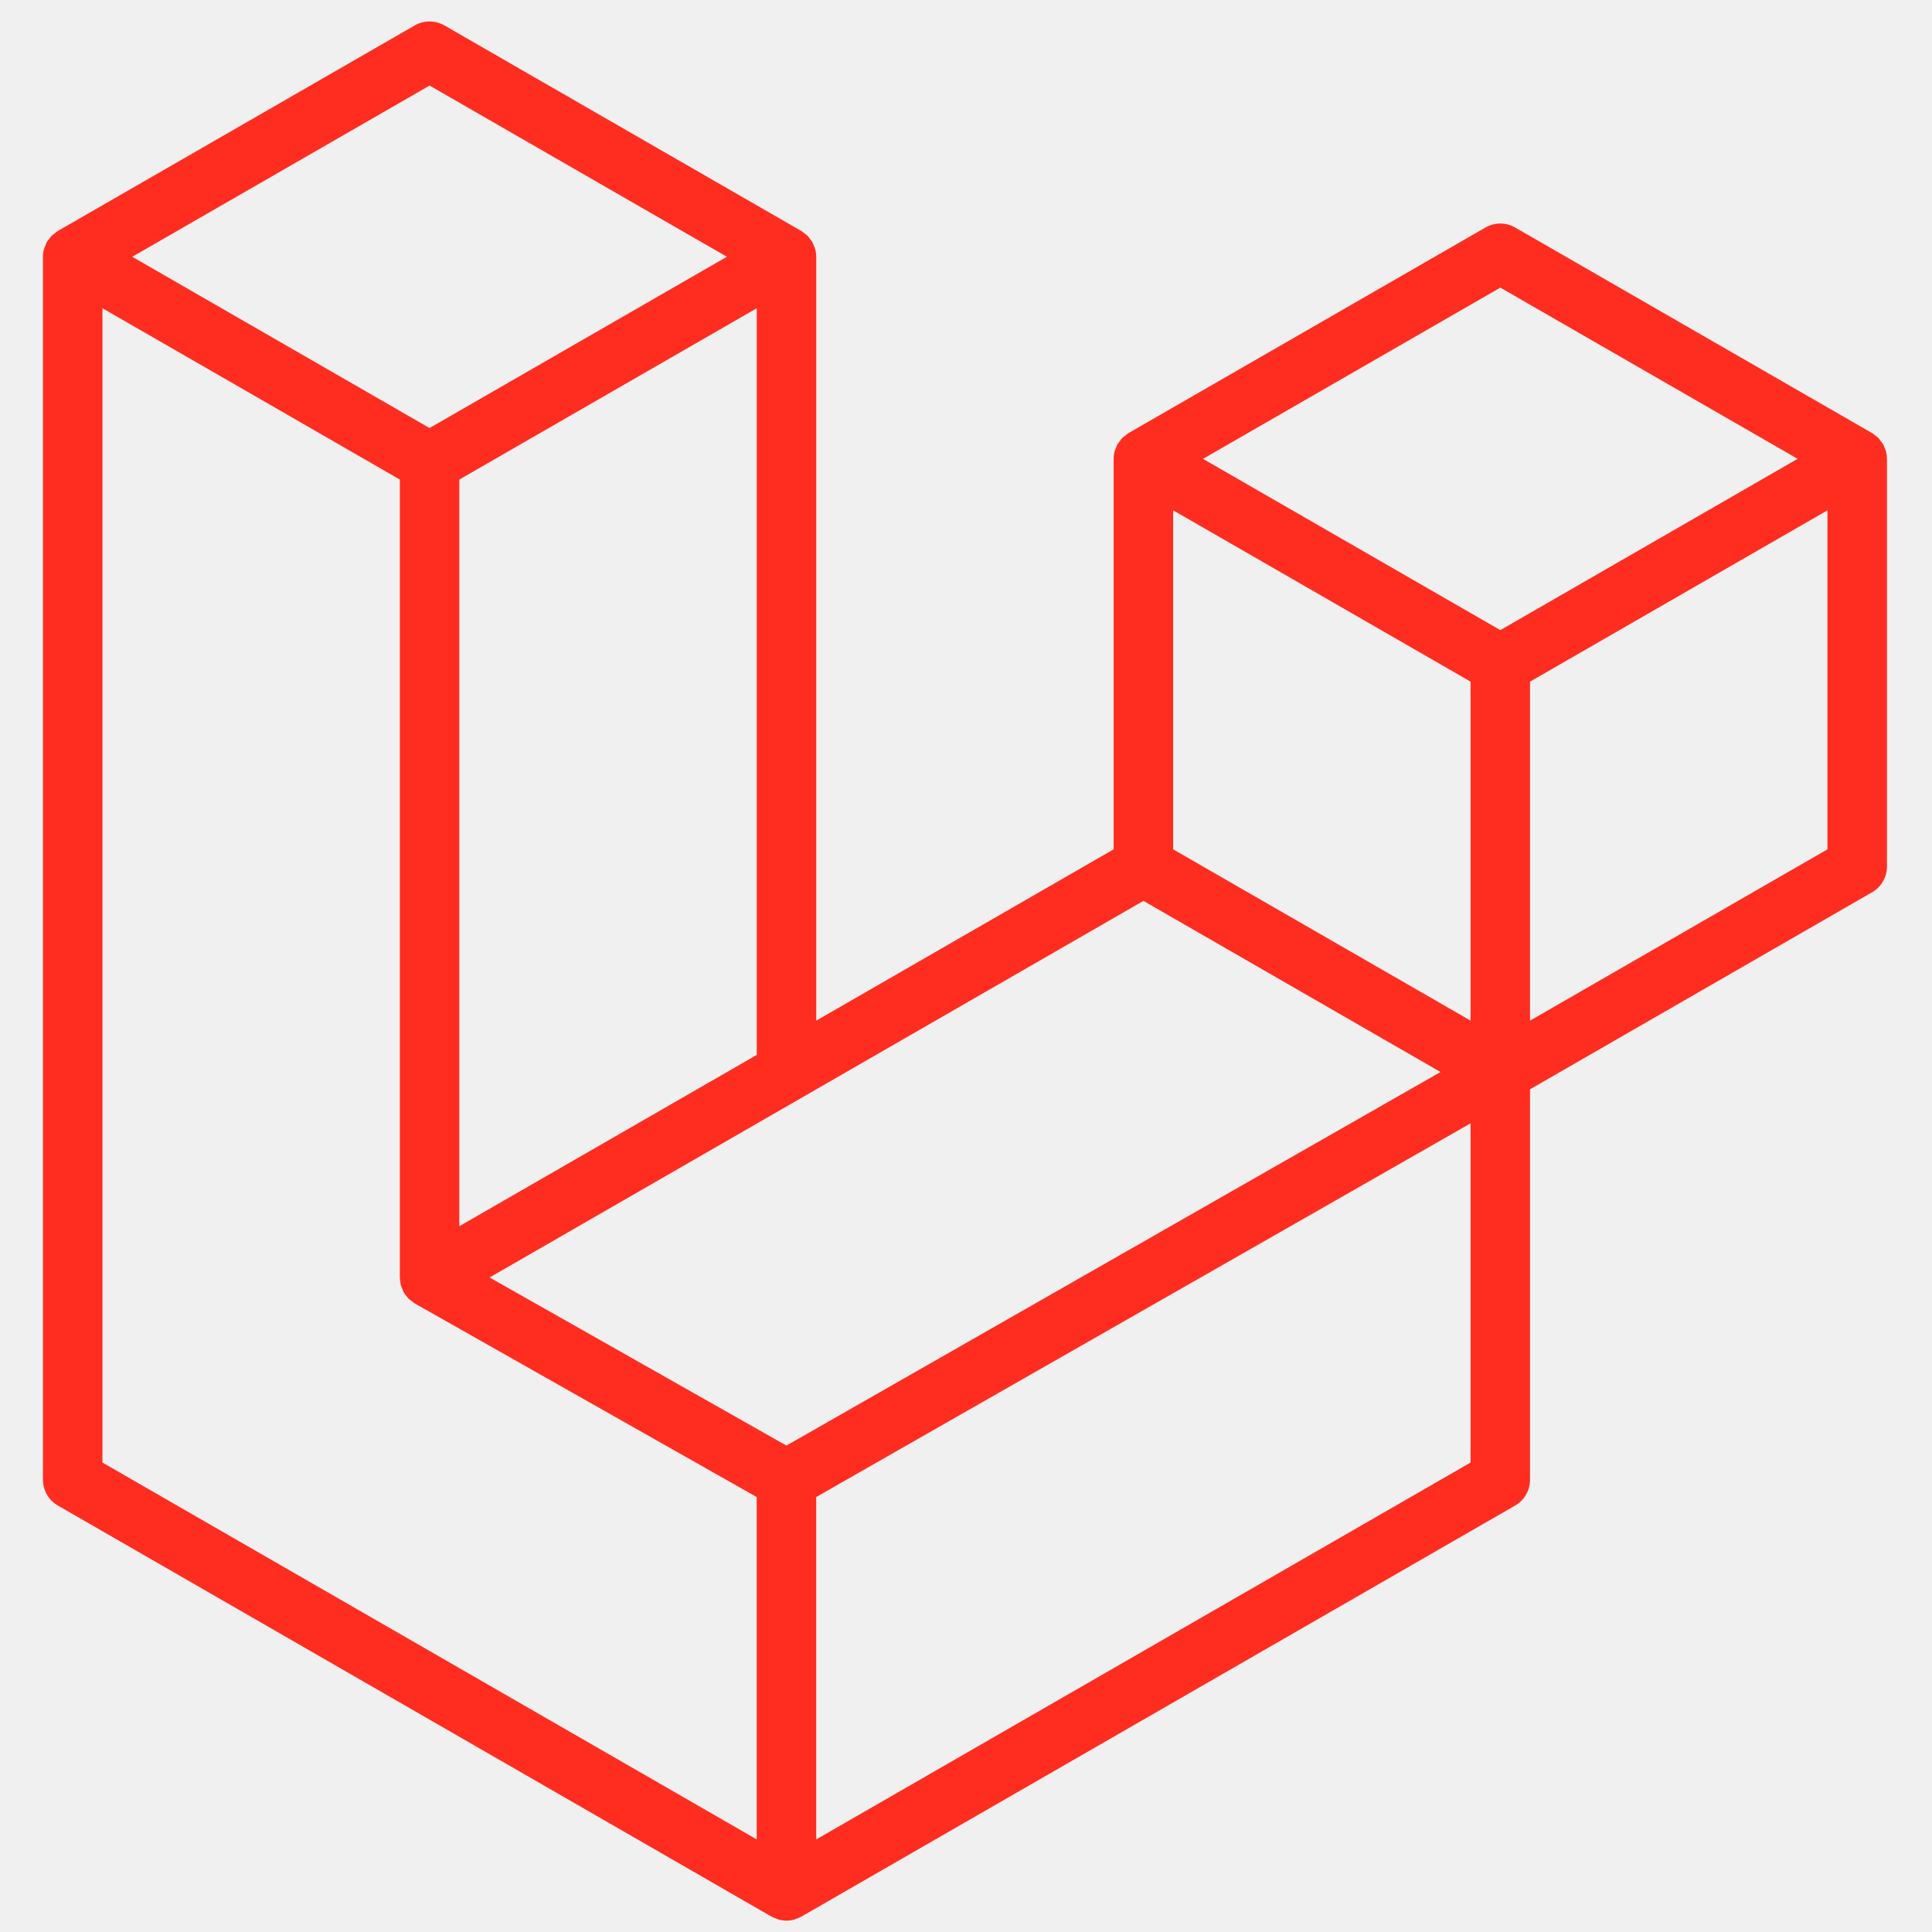
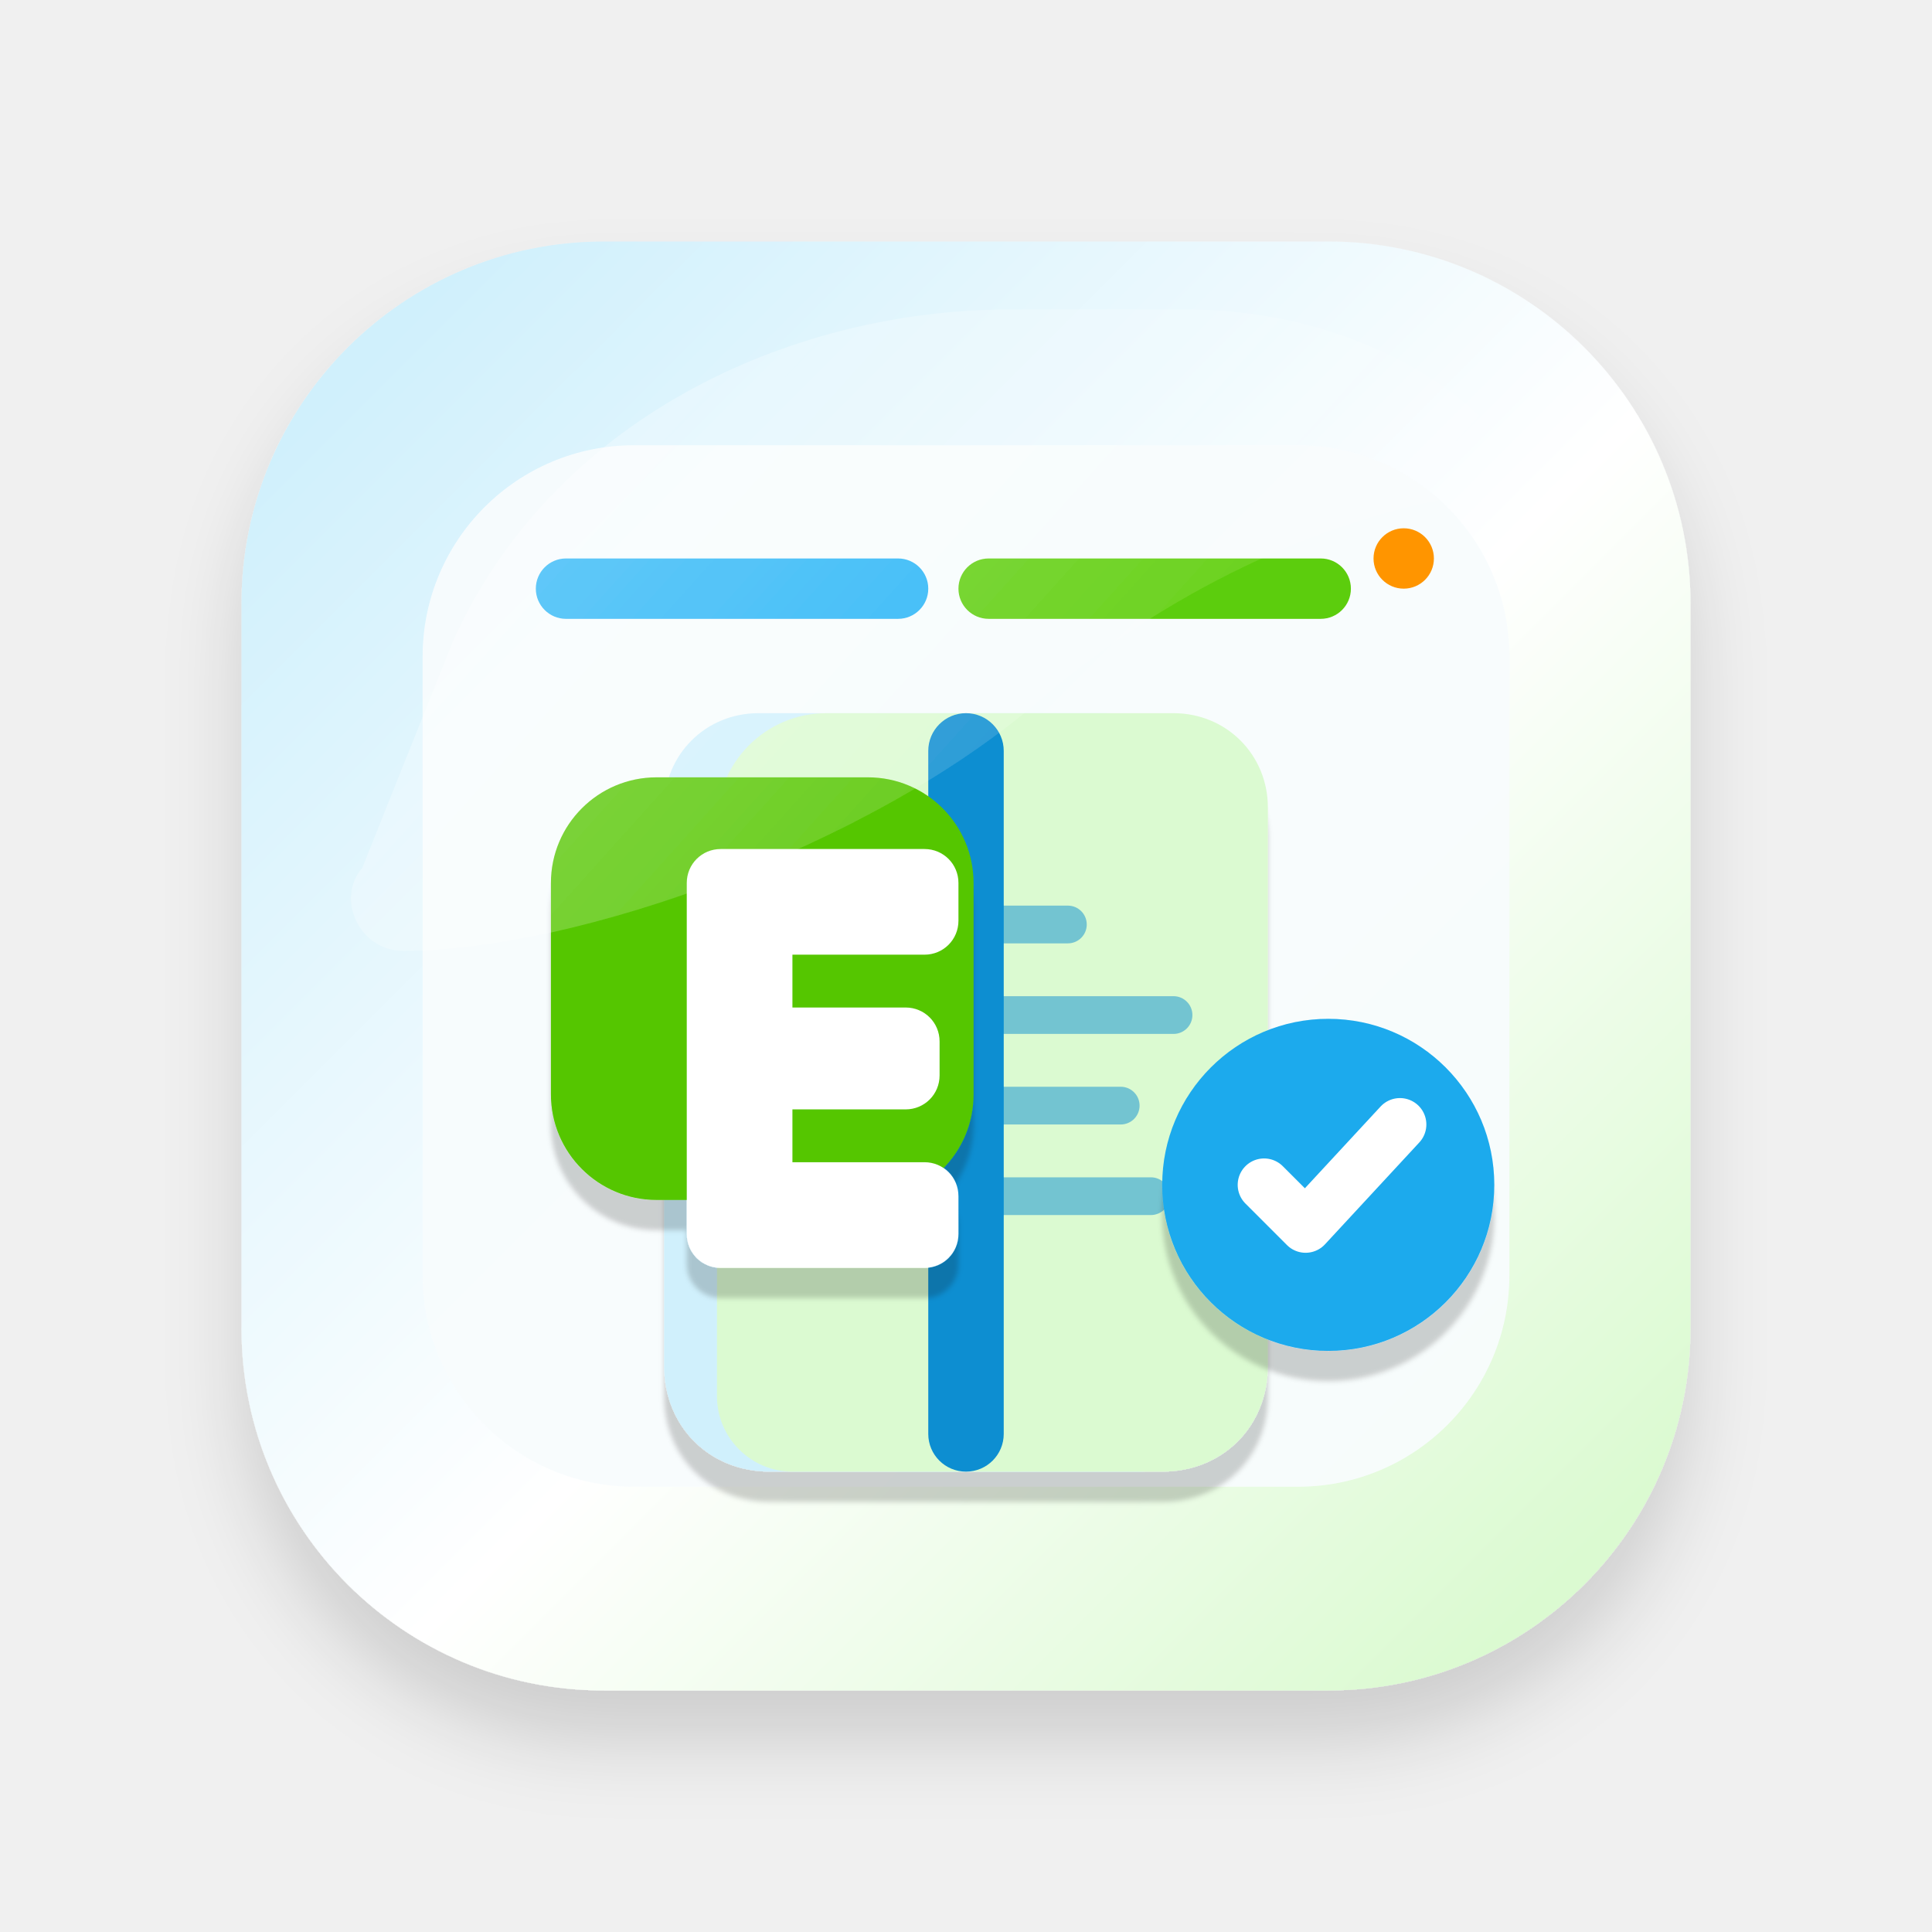
- <svg xmlns="http://www.w3.org/2000/svg" width="166" height="166" viewBox="0 0 166 166" fill="none">
-   <path fill-rule="evenodd" clip-rule="evenodd" d="M162.041 38.759C162.099 38.977 162.129 39.201 162.13 39.426V74.452C162.13 74.902 162.011 75.344 161.786 75.733C161.561 76.122 161.237 76.444 160.847 76.668L131.462 93.594V127.141C131.462 128.054 130.977 128.897 130.186 129.357L68.847 164.683C68.707 164.763 68.554 164.814 68.401 164.868C68.343 164.887 68.289 164.922 68.228 164.938C67.8 165.051 67.349 165.051 66.92 164.938C66.85 164.919 66.786 164.881 66.719 164.855C66.579 164.804 66.432 164.76 66.298 164.683L4.972 129.357C4.583 129.133 4.259 128.81 4.034 128.421C3.808 128.032 3.69 127.591 3.689 127.141L3.689 22.063C3.689 21.834 3.721 21.61 3.779 21.393C3.798 21.32 3.843 21.253 3.868 21.179C3.916 21.045 3.961 20.908 4.031 20.783C4.079 20.7 4.149 20.633 4.206 20.557C4.28 20.454 4.347 20.349 4.433 20.26C4.506 20.186 4.602 20.132 4.685 20.068C4.778 19.992 4.861 19.909 4.966 19.848L35.633 2.185C36.022 1.961 36.462 1.844 36.91 1.844C37.358 1.844 37.798 1.961 38.186 2.185L68.851 19.848H68.857C68.959 19.912 69.045 19.992 69.138 20.065C69.221 20.129 69.313 20.186 69.387 20.257C69.476 20.349 69.54 20.454 69.616 20.557C69.671 20.633 69.744 20.7 69.789 20.783C69.862 20.911 69.904 21.045 69.955 21.179C69.98 21.253 70.025 21.32 70.044 21.396C70.103 21.614 70.133 21.838 70.133 22.063V87.694L95.686 72.974V39.423C95.686 39.2 95.718 38.973 95.775 38.759C95.798 38.683 95.839 38.615 95.865 38.542C95.916 38.408 95.96 38.271 96.031 38.146C96.079 38.063 96.149 37.996 96.203 37.92C96.279 37.818 96.343 37.712 96.433 37.623C96.506 37.549 96.599 37.495 96.681 37.431C96.777 37.355 96.86 37.272 96.962 37.211L127.633 19.548C128.021 19.324 128.461 19.206 128.91 19.206C129.358 19.206 129.798 19.324 130.186 19.548L160.85 37.211C160.959 37.275 161.042 37.355 161.137 37.428C161.217 37.492 161.31 37.549 161.383 37.62C161.473 37.712 161.536 37.818 161.613 37.92C161.67 37.996 161.741 38.063 161.785 38.146C161.859 38.271 161.9 38.408 161.951 38.542C161.98 38.615 162.021 38.683 162.041 38.759ZM157.018 72.974V43.848L146.287 50.028L131.462 58.568V87.694L157.021 72.974H157.018ZM126.354 125.663V96.518L111.771 104.85L70.13 128.626V158.046L126.354 125.663ZM8.801 26.485V125.663L65.018 158.043V128.629L35.649 112L35.64 111.994L35.627 111.988C35.528 111.93 35.445 111.847 35.353 111.777C35.273 111.713 35.18 111.662 35.11 111.592L35.104 111.582C35.021 111.502 34.963 111.403 34.893 111.314C34.829 111.228 34.753 111.154 34.702 111.065L34.699 111.055C34.641 110.96 34.606 110.845 34.565 110.736C34.523 110.64 34.469 110.551 34.443 110.449C34.411 110.328 34.405 110.197 34.392 110.072C34.379 109.976 34.354 109.881 34.354 109.785V109.778V41.205L19.532 32.662L8.801 26.485ZM36.913 7.35L11.364 22.063L36.907 36.777L62.453 22.06L36.907 7.35H36.913ZM50.2 99.174L65.022 90.637V26.485L54.291 32.665L39.466 41.205V105.357L50.2 99.174ZM128.91 24.713L103.363 39.426L128.91 54.14L154.453 39.423L128.91 24.713ZM126.354 58.568L111.529 50.028L100.798 43.848V72.974L115.619 81.511L126.354 87.694V58.568ZM67.571 124.205L105.042 102.803L123.772 92.109L98.245 77.405L68.854 94.334L42.066 109.762L67.571 124.205Z" fill="#FF2D20" />
+ <svg xmlns="http://www.w3.org/2000/svg" width="512" height="512" viewBox="0 0 512 512" role="img" aria-label="English Web App Icon (Pro)">
+   <defs>
+     <linearGradient id="bg" x1="96" y1="96" x2="416" y2="416" gradientUnits="userSpaceOnUse">
+       <stop offset="0" stop-color="#d0f0fc" />
+       <stop offset="0.55" stop-color="#ffffff" />
+       <stop offset="1" stop-color="#dbfad1" />
+     </linearGradient>
+     <filter id="shadow" x="-20%" y="-20%" width="140%" height="140%">
+       <feOffset dy="14" in="SourceAlpha" result="off" />
+       <feGaussianBlur in="off" stdDeviation="10" result="blur" />
+       <feColorMatrix in="blur" type="matrix" values="0 0 0 0 0                 0 0 0 0 0                 0 0 0 0 0                 0 0 0 0.14 0" result="s" />
+       <feBlend in="SourceGraphic" in2="s" mode="normal" />
+     </filter>
+     <filter id="mini" x="-20%" y="-20%" width="140%" height="140%">
+       <feOffset dy="8" in="SourceAlpha" result="off" />
+       <feGaussianBlur in="off" stdDeviation="0.6" result="blur" />
+       <feColorMatrix in="blur" type="matrix" values="0 0 0 0 0                 0 0 0 0 0                 0 0 0 0 0                 0 0 0 0.18 0" result="s" />
+       <feBlend in="SourceGraphic" in2="s" mode="normal" />
+     </filter>
+     <linearGradient id="gloss" x1="120" y1="110" x2="320" y2="290" gradientUnits="userSpaceOnUse">
+       <stop offset="0" stop-color="#ffffff" stop-opacity="0.75" />
+       <stop offset="1" stop-color="#ffffff" stop-opacity="0" />
+     </linearGradient>
+   </defs>
+   <g filter="url(#shadow)">
+     <rect x="64" y="64" width="384" height="384" rx="96" fill="url(#bg)" />
+     <rect x="112" y="118" width="288" height="276" rx="56" fill="#ffffff" opacity="0.95" />
+     <rect x="112" y="118" width="288" height="276" rx="56" fill="#0c8ed11a" opacity="0.25" />
+     <g opacity="0.98">
+       <rect x="142" y="148" width="104" height="16" rx="8" fill="#1cb0f6" />
+       <rect x="254" y="148" width="104" height="16" rx="8" fill="#58cc02" />
+     </g>
+     <g filter="url(#mini)">
+       <path d="M176 214c0-14 11-25 25-25h92c16 0 29 13 29 29v152c0 11-9 20-20 20H204c-16 0-28-12-28-28V214z" fill="#d0f0fc" />
+       <path d="M336 214c0-14-11-25-25-25h-92c-16 0-29 13-29 29v152c0 11 9 20 20 20h98c16 0 28-12 28-28V214z" fill="#dbfad1" />
+       <rect x="246" y="189" width="20" height="201" rx="10" fill="#0c8ed1" />
+       <rect x="198" y="240" width="90" height="10" rx="5" fill="#0c8ed180" />
+       <rect x="198" y="264" width="118" height="10" rx="5" fill="#0c8ed180" />
+       <rect x="198" y="288" width="104" height="10" rx="5" fill="#0c8ed180" />
+       <rect x="198" y="312" width="112" height="10" rx="5" fill="#0c8ed180" />
+     </g>
+     <g filter="url(#mini)">
+       <rect x="146" y="206" width="112" height="112" rx="28" fill="#58cc02" />
+       <rect x="146" y="206" width="112" height="112" rx="28" fill="#3e8b00" opacity="0.10" />
+       <path d="M182 234c0-5 4-9 9-9h54c5 0 9 4 9 9v10c0 5-4 9-9 9h-35v14h30c5 0 9 4 9 9v9c0 5-4 9-9 9h-30v14h35c5 0 9 4 9 9v10c0 5-4 9-9 9h-54c-5 0-9-4-9-9V234z" fill="#ffffff" />
+     </g>
+     <g filter="url(#mini)">
+       <circle cx="352" cy="314" r="44" fill="#1cb0f6" />
+       <circle cx="352" cy="314" r="44" fill="#0b6c9e" opacity="0.10" />
+       <path d="M335 314l11 11 25-27" fill="none" stroke="#ffffff" stroke-width="14" stroke-linecap="round" stroke-linejoin="round" />
+     </g>
+     <circle cx="372" cy="148" r="8" fill="#ff9500" />
+     <path d="M120 170c26-58 88-88 148-88h46c30 0 58 10 78 28 8 7 4 20-7 22-40 7-80 28-110 54-44 38-122 66-168 66-12 0-18-14-11-22z" fill="url(#gloss)" opacity="0.45" />
+   </g>
</svg>
